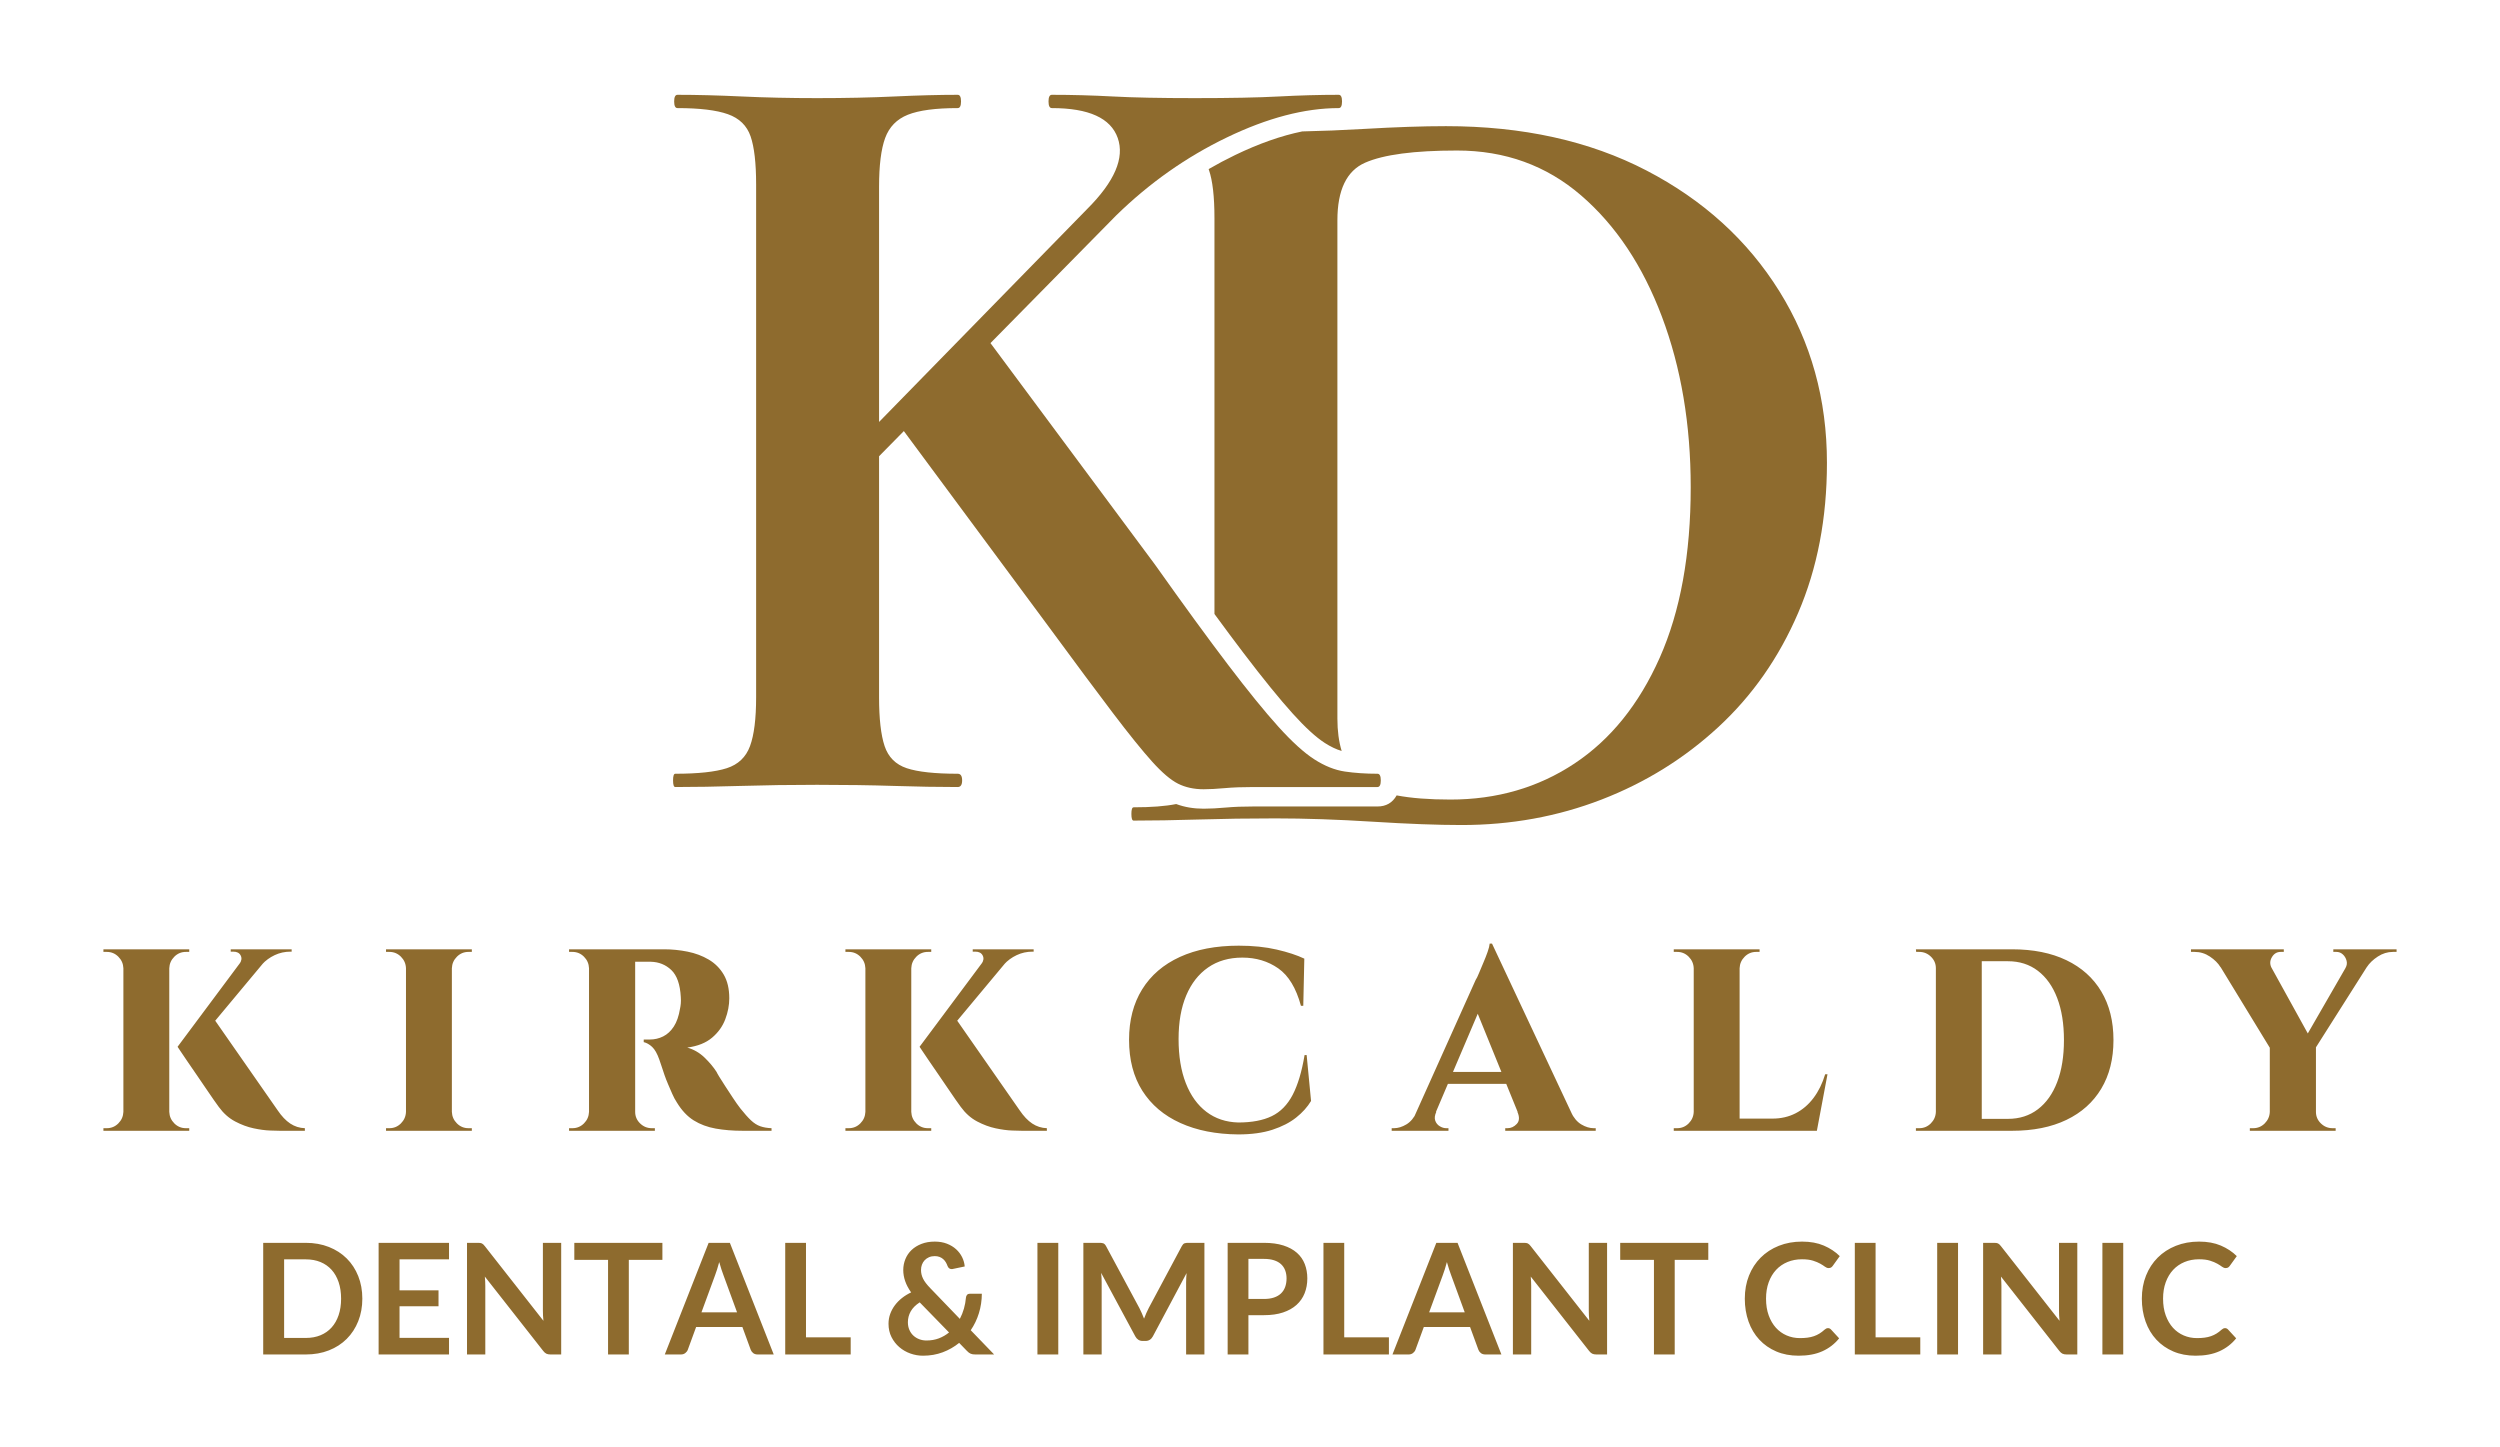
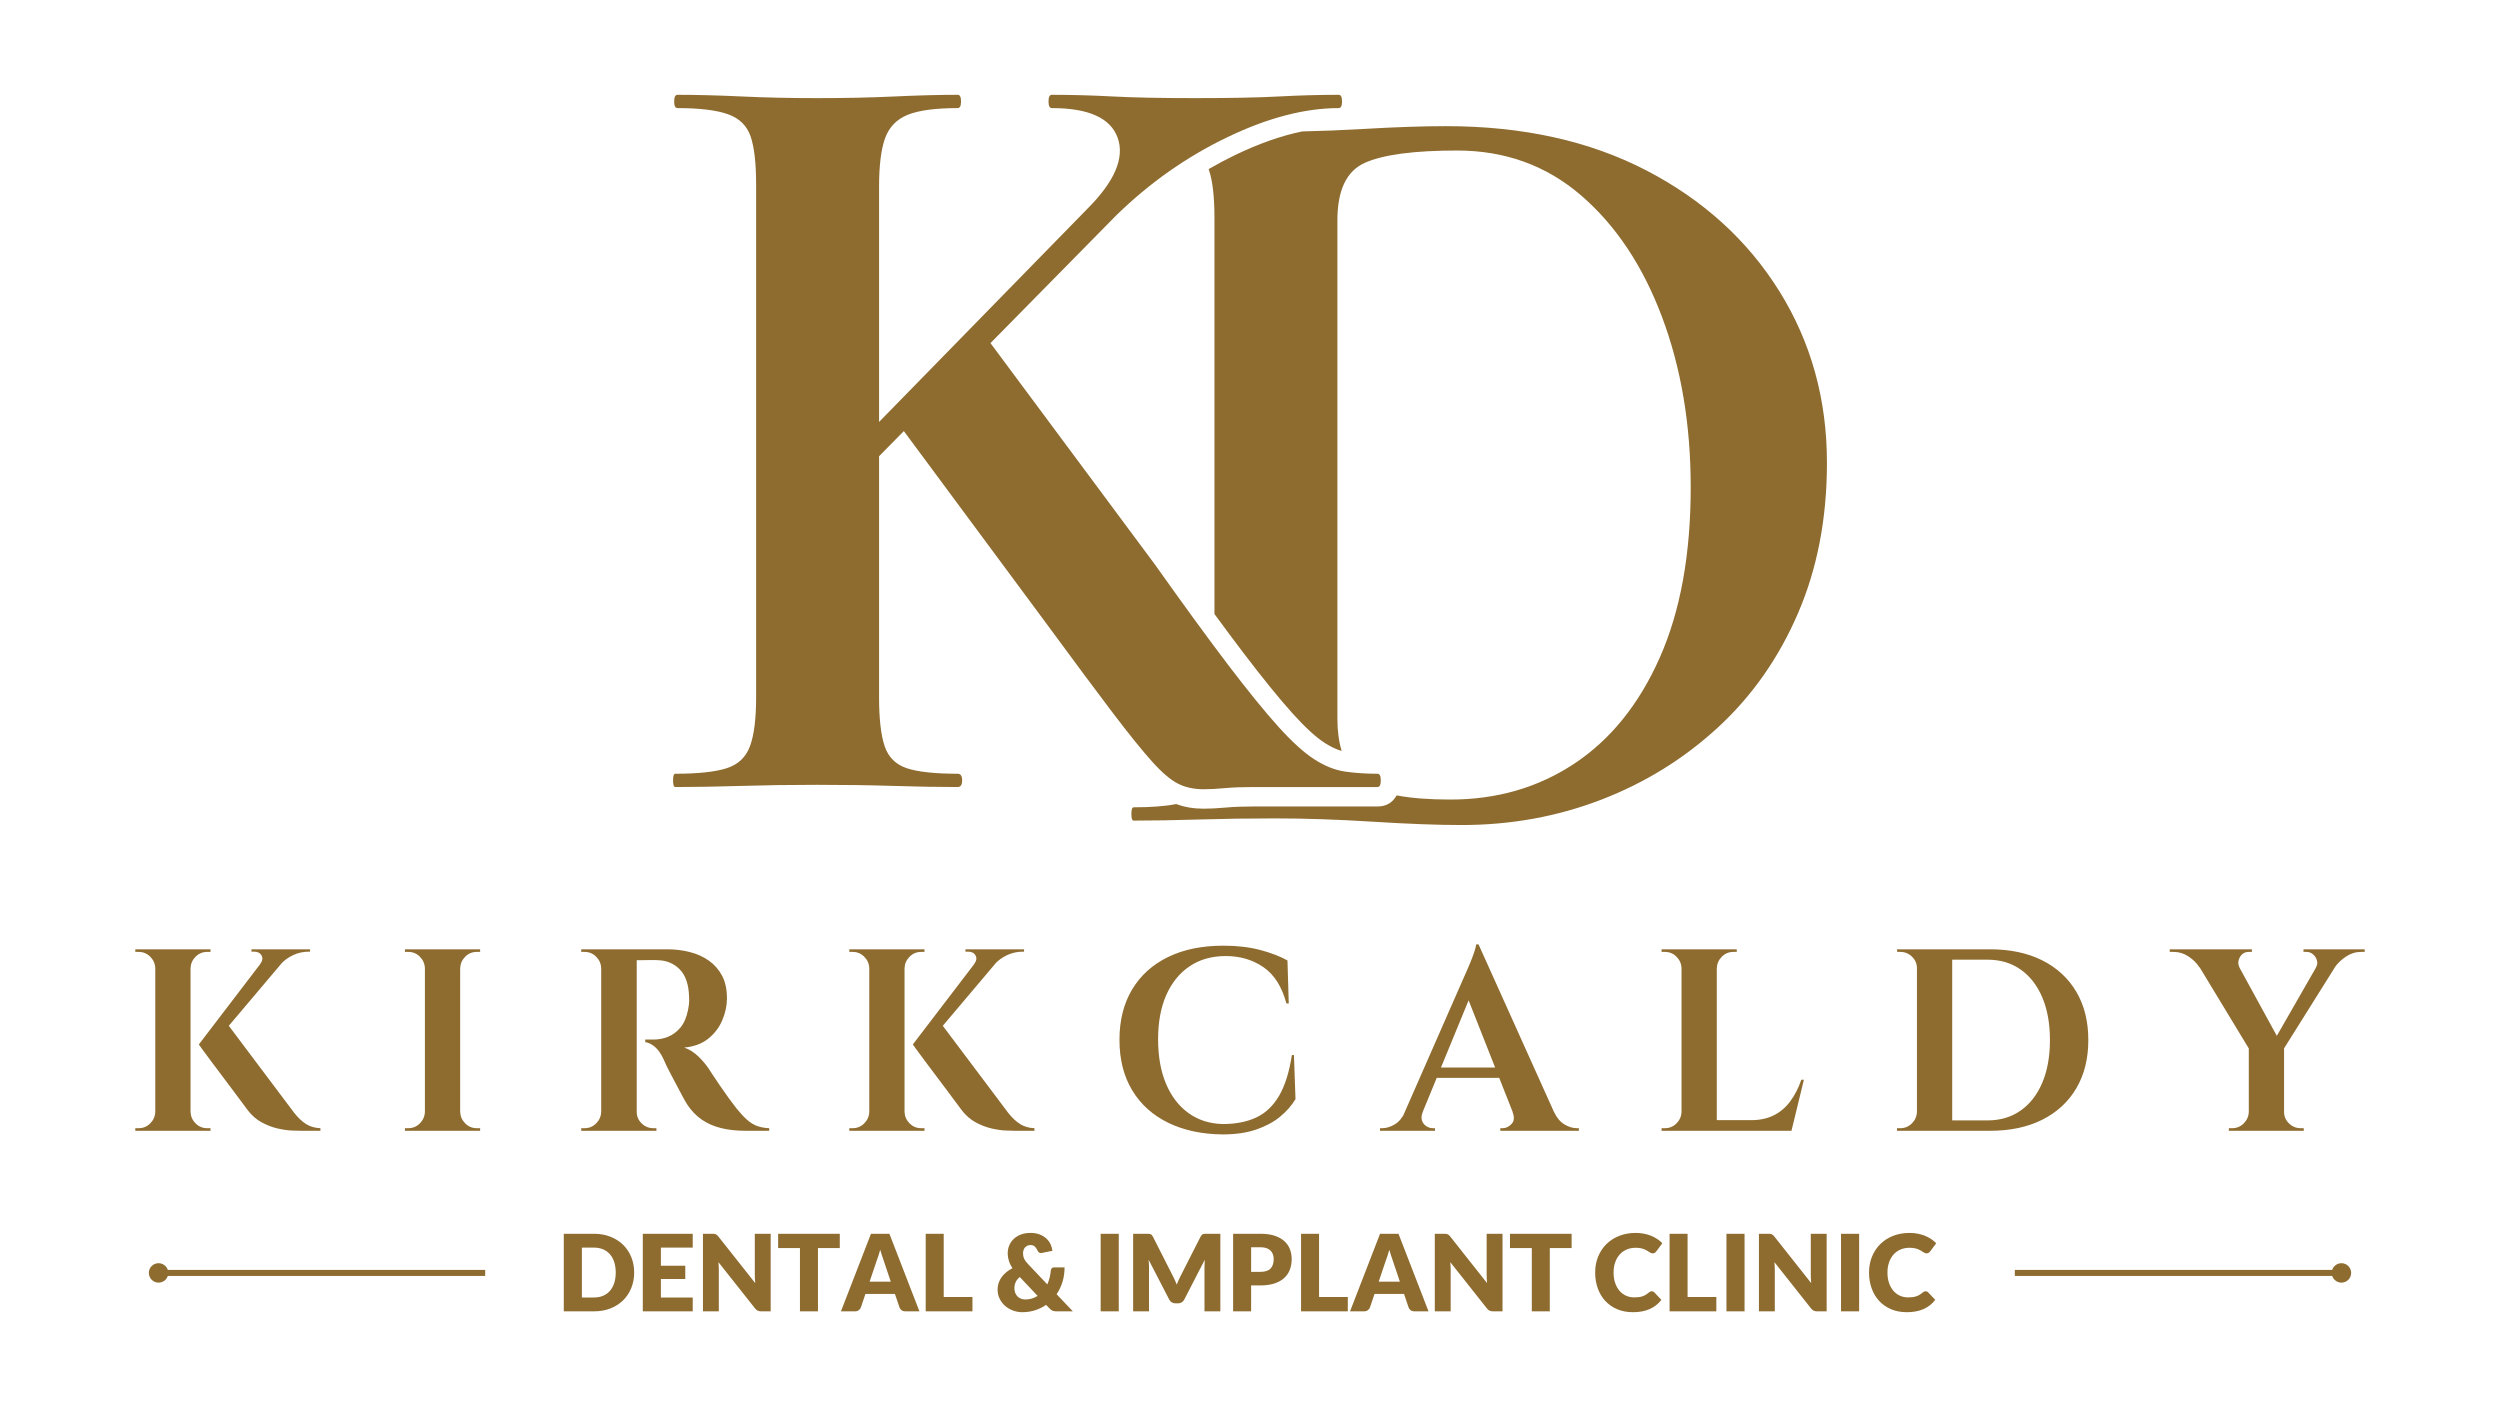
- <svg xmlns="http://www.w3.org/2000/svg" viewBox="0 0 1080 625" width="1080" height="625" role="img" aria-label="Kirkcaldy Dental &amp; Implant Clinic">
+ <svg xmlns="http://www.w3.org/2000/svg" viewBox="0 0 1080 606" width="1080" height="606" role="img" aria-label="Kirkcaldy Dental &amp; Implant Clinic">
  <g fill="#8E6B2E">
    <path d="M631.344 356.414Q616.034 356.414 593.067 354.978Q570.1 353.543 550.962 353.543Q533.737 353.543 517.947 354.022Q502.158 354.5 489.718 354.5Q488.761 354.5 488.761 351.629Q488.761 348.758 489.718 348.758Q501.102 348.758 508.117 347.349Q513.529 349.357 519.947 349.357Q524.156 349.357 529.799 348.844Q534.683 348.4 541.478 348.4H595.067Q600.653 348.4 603.353 343.61Q612.783 345.409 626.56 345.409Q656.703 345.409 680.148 329.859Q703.593 314.309 716.99 284.165Q730.388 254.022 730.388 210.481Q730.388 169.811 717.947 136.797Q705.507 103.782 683.019 84.404Q660.531 65.026 629.431 65.026Q601.679 65.026 589.718 70.289Q577.756 75.553 577.756 95.17V310.481Q577.756 318.347 579.598 324.419Q576.101 323.393 572.337 320.972Q566.581 317.272 558.48 308.296Q549.865 298.749 537.16 282.044Q531.477 274.572 524.646 265.242V94.213Q524.646 80.337 522.254 73.4Q522.193 73.224 522.13 73.052Q527.761 69.779 533.641 66.945Q548.98 59.555 562.57 56.775Q575.115 56.517 589.239 55.696Q609.813 54.5 624.646 54.5Q674.407 54.5 711.249 73.639Q748.091 92.778 768.665 125.792Q789.239 158.806 789.239 199.955Q789.239 235.84 776.799 264.787Q764.359 293.734 742.349 314.069Q720.34 334.404 691.871 345.409Q663.402 356.414 631.344 356.414Z" />
    <path data-kd="K" d="M326.646 301.244V79.713Q326.646 65.837 324.254 58.9Q321.861 51.962 314.445 49.33Q307.029 46.699 292.675 46.699Q291.239 46.699 291.239 43.828Q291.239 40.957 292.675 40.957Q305.115 40.957 320.426 41.675Q335.737 42.392 352.962 42.392Q371.144 42.392 386.455 41.675Q401.766 40.957 413.727 40.957Q415.163 40.957 415.163 43.828Q415.163 46.699 413.727 46.699Q399.373 46.699 392.196 49.569Q385.019 52.44 382.388 59.617Q379.756 66.794 379.756 80.67V301.244Q379.756 315.12 382.148 322.297Q384.541 329.474 391.718 331.866Q398.895 334.258 413.727 334.258Q415.641 334.258 415.641 337.129Q415.641 340.0 413.727 340.0Q401.287 340.0 386.215 339.522Q371.144 339.043 352.962 339.043Q335.737 339.043 319.947 339.522Q304.158 340.0 291.718 340.0Q290.761 340.0 290.761 337.129Q290.761 334.258 291.718 334.258Q306.55 334.258 313.967 331.866Q321.383 329.474 324.014 322.297Q326.646 315.12 326.646 301.244ZM452.962 270.622 387.411 182.105 425.689 145.263 498.895 243.828Q517.555 270.144 530.474 287.129Q543.392 304.115 552.244 313.923Q561.096 323.732 567.794 328.038Q574.493 332.344 580.952 333.301Q587.411 334.258 595.067 334.258Q596.502 334.258 596.502 337.129Q596.502 340.0 595.067 340.0Q574.014 340.0 561.096 340.0Q548.177 340.0 541.478 340.0Q534.301 340.0 529.038 340.478Q523.775 340.957 519.947 340.957Q513.727 340.957 508.943 338.565Q504.158 336.172 497.699 328.995Q491.239 321.818 480.713 307.943Q470.187 294.067 452.962 270.622ZM346.263 216.555 469.708 90.239Q487.411 72.536 482.866 59.617Q478.321 46.699 454.397 46.699Q452.962 46.699 452.962 43.828Q452.962 40.957 454.397 40.957Q467.316 40.957 480.713 41.675Q494.11 42.392 516.12 42.392Q539.086 42.392 552.483 41.675Q565.88 40.957 578.321 40.957Q579.756 40.957 579.756 43.828Q579.756 46.699 578.321 46.699Q556.311 46.699 529.995 59.378Q503.679 72.057 482.148 93.11L359.182 217.99Z" />
-     <path d="M91.384 438.66 119.944 479.652Q122.52 483.46 125.376 485.364Q128.232 487.268 131.704 487.38V488.5H120.952Q119.832 488.5 116.696 488.388Q113.56 488.276 109.584 487.436Q105.608 486.596 101.576 484.468Q97.544 482.34 94.52 478.196Q93.848 477.3 92.28 475.06Q90.712 472.82 88.752 469.908Q86.792 466.996 84.664 463.916Q82.536 460.836 80.744 458.204Q78.952 455.572 77.832 453.892Q76.712 452.212 76.712 452.212ZM118.04 410.884 84.328 451.316 76.712 452.212 107.512 410.884ZM125.992 410.1V411.108H125.544Q121.848 411.108 118.656 412.62Q115.464 414.132 113.224 416.596L103.48 416.372Q104.824 414.468 103.984 412.788Q103.144 411.108 100.792 411.108H99.672V410.1H125.544ZM73.128 410.1V488.5H53.304V410.1ZM53.64 480.324V488.5H44.68V487.38Q44.792 487.38 45.408 487.38Q46.024 487.38 46.136 487.38Q49.048 487.38 51.12 485.308Q53.192 483.236 53.304 480.324ZM53.64 418.276H53.304Q53.192 415.364 51.12 413.292Q49.048 411.22 46.136 411.22Q46.024 411.22 45.408 411.22Q44.792 411.22 44.68 411.22V410.1H53.64ZM72.792 480.324H73.128Q73.24 483.236 75.312 485.308Q77.384 487.38 80.296 487.38Q80.52 487.38 81.136 487.38Q81.752 487.38 81.752 487.38V488.5H72.792ZM72.792 418.276V410.1H81.752V411.22Q81.64 411.22 81.08 411.22Q80.52 411.22 80.296 411.22Q77.384 411.22 75.312 413.292Q73.24 415.364 73.128 418.276ZM195.208 410.1V488.5H175.384V410.1ZM175.72 480.324V488.5H166.76V487.38Q166.76 487.38 167.488 487.38Q168.216 487.38 168.216 487.38Q171.128 487.38 173.2 485.308Q175.272 483.236 175.384 480.324ZM175.72 418.276H175.384Q175.272 415.364 173.2 413.292Q171.128 411.22 168.216 411.22Q168.216 411.22 167.488 411.22Q166.76 411.22 166.76 411.22V410.1H175.72ZM194.872 480.324H195.208Q195.32 483.236 197.392 485.308Q199.464 487.38 202.376 487.38Q202.376 487.38 203.048 487.38Q203.72 487.38 203.832 487.38V488.5H194.872ZM194.872 418.276V410.1H203.832V411.22Q203.72 411.22 203.048 411.22Q202.376 411.22 202.376 411.22Q199.464 411.22 197.392 413.292Q195.32 415.364 195.208 418.276ZM272.936 410.1H286.936Q291.976 410.1 297.016 411.108Q302.056 412.116 306.144 414.524Q310.232 416.932 312.64 421.02Q315.048 425.108 315.048 431.268Q315.048 435.748 313.312 440.34Q311.576 444.932 307.6 448.292Q303.624 451.652 296.904 452.548Q301.16 453.78 304.352 456.86Q307.544 459.94 309.56 463.076Q309.672 463.412 310.68 465.092Q311.688 466.772 313.312 469.236Q314.936 471.7 316.616 474.276Q318.296 476.852 319.864 478.868Q322.44 482.116 324.4 483.964Q326.36 485.812 328.432 486.54Q330.504 487.268 333.304 487.38V488.5H320.872Q314.488 488.5 309.168 487.548Q303.848 486.596 299.704 484.02Q295.56 481.444 292.424 476.292Q291.304 474.612 290.408 472.54Q289.512 470.468 288.616 468.396Q287.72 466.324 287.048 464.364Q286.376 462.404 285.816 460.668Q285.256 458.932 284.808 457.7Q283.464 453.892 281.728 452.268Q279.992 450.644 278.088 450.196V449.076Q278.424 449.076 279.264 449.076Q280.104 449.076 280.664 449.076Q283.8 449.076 286.488 447.732Q289.176 446.388 291.08 443.476Q292.984 440.564 293.768 435.748Q293.992 434.74 294.104 433.508Q294.216 432.276 294.104 430.708Q293.656 422.532 290.016 419.06Q286.376 415.588 281.112 415.476Q279.992 415.476 278.648 415.476Q277.304 415.476 276.072 415.476Q274.84 415.476 274.056 415.476Q274.056 415.476 273.776 414.132Q273.496 412.788 273.216 411.444Q272.936 410.1 272.936 410.1ZM274.392 410.1V488.5H254.456V410.1ZM254.792 480.324V488.5H245.832V487.38Q246.056 487.38 246.616 487.38Q247.176 487.38 247.288 487.38Q250.2 487.38 252.272 485.308Q254.344 483.236 254.456 480.324ZM254.792 418.276H254.456Q254.344 415.364 252.272 413.292Q250.2 411.22 247.288 411.22Q247.176 411.22 246.616 411.22Q246.056 411.22 245.832 411.22V410.1H254.792ZM274.056 480.324H274.392Q274.392 483.236 276.52 485.308Q278.648 487.38 281.56 487.38Q281.784 487.38 282.288 487.38Q282.792 487.38 282.904 487.38V488.5H274.056ZM411.928 438.66 440.488 479.652Q443.064 483.46 445.92 485.364Q448.776 487.268 452.248 487.38V488.5H441.496Q440.376 488.5 437.24 488.388Q434.104 488.276 430.128 487.436Q426.152 486.596 422.12 484.468Q418.088 482.34 415.064 478.196Q414.392 477.3 412.824 475.06Q411.256 472.82 409.296 469.908Q407.336 466.996 405.208 463.916Q403.08 460.836 401.288 458.204Q399.496 455.572 398.376 453.892Q397.256 452.212 397.256 452.212ZM438.584 410.884 404.872 451.316 397.256 452.212 428.056 410.884ZM446.536 410.1V411.108H446.088Q442.392 411.108 439.2 412.62Q436.008 414.132 433.768 416.596L424.024 416.372Q425.368 414.468 424.528 412.788Q423.688 411.108 421.336 411.108H420.216V410.1H446.088ZM393.672 410.1V488.5H373.848V410.1ZM374.184 480.324V488.5H365.224V487.38Q365.336 487.38 365.952 487.38Q366.568 487.38 366.68 487.38Q369.592 487.38 371.664 485.308Q373.736 483.236 373.848 480.324ZM374.184 418.276H373.848Q373.736 415.364 371.664 413.292Q369.592 411.22 366.68 411.22Q366.568 411.22 365.952 411.22Q365.336 411.22 365.224 411.22V410.1H374.184ZM393.336 480.324H393.672Q393.784 483.236 395.856 485.308Q397.928 487.38 400.84 487.38Q401.064 487.38 401.68 487.38Q402.296 487.38 402.296 487.38V488.5H393.336ZM393.336 418.276V410.1H402.296V411.22Q402.184 411.22 401.624 411.22Q401.064 411.22 400.84 411.22Q397.928 411.22 395.856 413.292Q393.784 415.364 393.672 418.276ZM564.472 455.796 566.376 475.62Q564.024 479.54 559.936 482.788Q555.848 486.036 549.688 488.052Q543.528 490.068 534.904 490.068Q520.568 489.956 509.928 485.14Q499.288 480.324 493.52 471.252Q487.752 462.18 487.752 449.188Q487.752 436.532 493.408 427.404Q499.064 418.276 509.704 413.404Q520.344 408.532 535.128 408.532Q544.312 408.532 551.536 410.212Q558.76 411.892 563.464 414.132L563.016 434.516H562.008Q558.872 422.98 552.208 418.332Q545.544 413.684 536.696 413.684Q528.072 413.684 521.912 417.94Q515.752 422.196 512.448 430.036Q509.144 437.876 509.144 448.852Q509.144 459.94 512.28 467.948Q515.416 475.956 521.184 480.324Q526.952 484.692 534.904 484.916Q543.752 484.916 549.408 482.172Q555.064 479.428 558.424 472.988Q561.784 466.548 563.576 455.796ZM644.552 407.636 682.184 487.828H658.664L636.264 432.724ZM620.472 480.324Q619.464 482.564 620.024 484.132Q620.584 485.7 621.984 486.54Q623.384 487.38 624.728 487.38H625.736V488.5H601.208V487.38Q601.208 487.38 601.712 487.38Q602.216 487.38 602.216 487.38Q604.792 487.38 607.536 485.756Q610.28 484.132 612.072 480.324ZM644.552 407.636 644.664 423.204 617 488.164H608.376L637.496 423.316Q638.056 422.532 638.896 420.46Q639.736 418.388 640.8 415.924Q641.864 413.46 642.648 411.22Q643.432 408.98 643.544 407.636ZM654.968 463.076V468.228H622.6V463.076ZM655.528 480.324H678.6Q680.392 484.132 683.136 485.756Q685.88 487.38 688.456 487.38Q688.456 487.38 688.904 487.38Q689.352 487.38 689.352 487.38V488.5H650.264V487.38H651.272Q653.512 487.38 655.248 485.532Q656.984 483.684 655.528 480.324ZM751.512 410.1V488.5H731.688V410.1ZM780.856 483.236 784.552 488.5H751.176V483.236ZM789.48 464.084 784.888 488.5H761.704L765.736 483.236Q771.224 483.236 775.704 480.94Q780.184 478.644 783.432 474.332Q786.68 470.02 788.472 464.084ZM732.024 480.324V488.5H723.064V487.38Q723.064 487.38 723.792 487.38Q724.52 487.38 724.52 487.38Q727.432 487.38 729.504 485.308Q731.576 483.236 731.688 480.324ZM732.024 418.276H731.688Q731.576 415.364 729.504 413.292Q727.432 411.22 724.52 411.22Q724.52 411.22 723.792 411.22Q723.064 411.22 723.064 411.22V410.1H732.024ZM751.176 418.276V410.1H760.136V411.22Q760.024 411.22 759.352 411.22Q758.68 411.22 758.68 411.22Q755.768 411.22 753.696 413.292Q751.624 415.364 751.512 418.276ZM869.224 410.1Q882.888 410.1 892.688 414.804Q902.488 419.508 907.752 428.3Q913.016 437.092 913.016 449.3Q913.016 461.508 907.752 470.3Q902.488 479.092 892.688 483.796Q882.888 488.5 869.224 488.5H841.672L841.56 483.348Q845.816 483.348 849.736 483.348Q853.656 483.348 856.904 483.348Q860.152 483.348 862.504 483.348Q864.856 483.348 866.144 483.348Q867.432 483.348 867.432 483.348Q874.936 483.348 880.368 479.204Q885.8 475.06 888.712 467.444Q891.624 459.828 891.624 449.3Q891.624 438.772 888.712 431.156Q885.8 423.54 880.368 419.396Q874.936 415.252 867.432 415.252Q867.432 415.252 866.088 415.252Q864.744 415.252 862.224 415.252Q859.704 415.252 856.4 415.252Q853.096 415.252 849.008 415.252Q844.92 415.252 840.44 415.252V410.1ZM856.12 410.1V488.5H836.296V410.1ZM836.632 480.324V488.5H827.672V487.38Q827.672 487.38 828.4 487.38Q829.128 487.38 829.128 487.38Q832.04 487.38 834.112 485.308Q836.184 483.236 836.296 480.324ZM836.632 418.276H836.296Q836.296 415.364 834.168 413.292Q832.04 411.22 829.128 411.22Q829.128 411.22 828.456 411.22Q827.784 411.22 827.784 411.22L827.672 410.1H836.632ZM976.968 410.212 1000.152 452.212 980.776 452.996 954.68 410.212ZM1000.488 452.436V488.5H980.552V452.436ZM1017.848 410.212H1027.256L999.144 454.564L992.872 453.556ZM1013.256 418.164Q1014.152 416.596 1013.704 414.972Q1013.256 413.348 1012.08 412.284Q1010.904 411.22 1009.336 411.22Q1009.336 411.22 1008.664 411.22Q1007.992 411.22 1007.992 411.22V410.1H1035.32V411.22H1033.752Q1030.28 411.22 1027.2 413.236Q1024.12 415.252 1022.44 417.828ZM981.336 418.164 959.272 417.828Q957.704 415.252 954.68 413.236Q951.656 411.22 948.072 411.22H946.504V410.1H986.6V411.22Q986.6 411.22 985.928 411.22Q985.256 411.22 985.256 411.22Q982.792 411.22 981.448 413.516Q980.104 415.812 981.336 418.164ZM980.888 480.324V488.5H971.928V487.38Q971.928 487.38 972.6 487.38Q973.272 487.38 973.384 487.38Q976.296 487.38 978.368 485.308Q980.44 483.236 980.552 480.324ZM1000.152 480.324H1000.488Q1000.488 483.236 1002.616 485.308Q1004.744 487.38 1007.656 487.38Q1007.656 487.38 1008.328 487.38Q1009.0 487.38 1009.0 487.38V488.5H1000.152Z" />
-     <path d="M156.525 561.018Q156.525 566.321 154.757 570.756Q152.99 575.192 149.788 578.393Q146.587 581.595 142.084 583.362Q137.582 585.13 132.113 585.13H113.704V536.906H132.113Q137.582 536.906 142.084 538.69Q146.587 540.474 149.788 543.659Q152.99 546.844 154.757 551.28Q156.525 555.715 156.525 561.018ZM147.354 561.018Q147.354 557.049 146.287 553.898Q145.219 550.746 143.252 548.562Q141.284 546.377 138.466 545.21Q135.648 544.043 132.113 544.043H122.741V577.993H132.113Q135.648 577.993 138.466 576.826Q141.284 575.659 143.252 573.474Q145.219 571.29 146.287 568.138Q147.354 564.987 147.354 561.018ZM193.977 536.906V544.043H172.6V557.416H189.441V564.32H172.6V577.96H193.977V585.13H163.562V536.906ZM206.45 536.906Q207.05 536.906 207.45 536.956Q207.851 537.006 208.167 537.156Q208.484 537.306 208.784 537.59Q209.085 537.873 209.451 538.34L234.764 570.589Q234.631 569.422 234.581 568.305Q234.531 567.188 234.531 566.221V536.906H242.435V585.13H237.799Q236.732 585.13 236.031 584.796Q235.331 584.463 234.664 583.596L209.451 551.48Q209.552 552.547 209.602 553.598Q209.652 554.648 209.652 555.515V585.13H201.748V536.906H206.45ZM286.156 536.906V544.276H271.649V585.13H262.678V544.276H248.104V536.906ZM334.247 585.13H327.31Q326.143 585.13 325.393 584.546Q324.642 583.963 324.309 583.096L320.707 573.257H300.73L297.129 583.096Q296.862 583.863 296.078 584.496Q295.294 585.13 294.16 585.13H287.19L306.133 536.906H315.304ZM303.032 566.921H318.406L312.536 550.88Q312.136 549.812 311.653 548.362Q311.169 546.911 310.702 545.21Q310.235 546.911 309.785 548.378Q309.335 549.846 308.901 550.946ZM348.187 577.726H367.497V585.13H339.216V536.906H348.187ZM403.815 536.372Q406.75 536.372 409.068 537.273Q411.386 538.173 413.037 539.674Q414.687 541.175 415.638 543.109Q416.588 545.043 416.755 547.111L411.519 548.212Q411.419 548.245 411.302 548.245Q411.186 548.245 411.086 548.245Q410.519 548.245 410.068 547.928Q409.618 547.611 409.351 546.944Q409.051 546.077 408.584 545.293Q408.117 544.51 407.45 543.926Q406.783 543.342 405.883 542.992Q404.983 542.642 403.815 542.642Q402.415 542.642 401.314 543.126Q400.213 543.609 399.446 544.426Q398.679 545.243 398.279 546.327Q397.879 547.411 397.879 548.612Q397.879 549.612 398.096 550.546Q398.313 551.48 398.779 552.414Q399.246 553.347 399.997 554.331Q400.747 555.315 401.848 556.449L414.654 569.756Q415.755 567.655 416.422 565.32Q417.089 562.986 417.289 560.584Q417.355 559.817 417.789 559.35Q418.222 558.884 418.99 558.884H424.159Q424.125 563.286 422.891 567.288Q421.658 571.29 419.356 574.658L429.461 585.13H421.391Q420.757 585.13 420.273 585.063Q419.79 584.997 419.356 584.813Q418.923 584.63 418.523 584.33Q418.122 584.029 417.689 583.563L414.354 580.127Q411.152 582.729 407.234 584.196Q403.315 585.664 398.746 585.664Q395.945 585.664 393.277 584.713Q390.609 583.763 388.508 581.962Q386.407 580.161 385.123 577.61Q383.839 575.058 383.839 571.857Q383.839 569.622 384.572 567.605Q385.306 565.587 386.607 563.853Q387.907 562.119 389.692 560.718Q391.476 559.317 393.61 558.317Q391.843 555.815 391.026 553.431Q390.208 551.046 390.208 548.678Q390.208 546.177 391.126 543.926Q392.043 541.675 393.794 540.007Q395.544 538.34 398.079 537.356Q400.614 536.372 403.815 536.372ZM392.209 571.19Q392.209 573.024 392.843 574.491Q393.477 575.959 394.577 576.976Q395.678 577.993 397.129 578.543Q398.579 579.094 400.213 579.094Q403.148 579.094 405.566 578.177Q407.984 577.259 409.985 575.625L397.312 562.619Q394.644 564.353 393.427 566.521Q392.209 568.688 392.209 571.19ZM457.175 585.13H448.171V536.906H457.175ZM492.226 565.12Q492.793 566.187 493.277 567.338Q493.76 568.488 494.227 569.656Q494.694 568.455 495.194 567.288Q495.695 566.12 496.261 565.053L510.535 538.34Q510.802 537.84 511.086 537.54Q511.369 537.239 511.719 537.106Q512.069 536.973 512.503 536.939Q512.936 536.906 513.537 536.906H520.307V585.13H512.403V553.981Q512.403 553.114 512.453 552.08Q512.503 551.046 512.603 549.979L498.029 577.326Q497.529 578.26 496.728 578.777Q495.928 579.294 494.861 579.294H493.627Q492.56 579.294 491.759 578.777Q490.959 578.26 490.459 577.326L475.685 549.879Q475.818 550.98 475.868 552.03Q475.918 553.081 475.918 553.981V585.13H468.014V536.906H474.784Q475.384 536.906 475.818 536.939Q476.251 536.973 476.602 537.106Q476.952 537.239 477.252 537.54Q477.552 537.84 477.819 538.34L492.226 565.12ZM539.316 568.155V585.13H530.345V536.906H546.053Q550.889 536.906 554.424 538.04Q557.959 539.174 560.26 541.208Q562.561 543.242 563.662 546.077Q564.762 548.912 564.762 552.28Q564.762 555.782 563.595 558.7Q562.428 561.618 560.093 563.719Q557.759 565.82 554.257 566.988Q550.755 568.155 546.053 568.155ZM539.316 561.151H546.053Q548.521 561.151 550.355 560.534Q552.189 559.917 553.39 558.767Q554.591 557.616 555.191 555.965Q555.791 554.315 555.791 552.28Q555.791 550.346 555.191 548.779Q554.591 547.211 553.39 546.111Q552.189 545.01 550.355 544.426Q548.521 543.843 546.053 543.843H539.316ZM580.704 577.726H600.013V585.13H571.733V536.906H580.704ZM648.604 585.13H641.667Q640.5 585.13 639.75 584.546Q638.999 583.963 638.666 583.096L635.064 573.257H615.088L611.486 583.096Q611.219 583.863 610.435 584.496Q609.651 585.13 608.518 585.13H601.547L620.49 536.906H629.661ZM617.389 566.921H632.763L626.893 550.88Q626.493 549.812 626.01 548.362Q625.526 546.911 625.059 545.21Q624.592 546.911 624.142 548.378Q623.692 549.846 623.258 550.946ZM658.276 536.906Q658.876 536.906 659.276 536.956Q659.676 537.006 659.993 537.156Q660.31 537.306 660.61 537.59Q660.91 537.873 661.277 538.34L686.59 570.589Q686.457 569.422 686.406 568.305Q686.356 567.188 686.356 566.221V536.906H694.26V585.13H689.625Q688.558 585.13 687.857 584.796Q687.157 584.463 686.49 583.596L661.277 551.48Q661.377 552.547 661.427 553.598Q661.477 554.648 661.477 555.515V585.13H653.573V536.906H658.276ZM737.982 536.906V544.276H723.475V585.13H714.504V544.276H699.93V536.906ZM789.708 573.758Q790.442 573.758 790.975 574.325L794.511 578.16Q791.576 581.795 787.29 583.729Q783.005 585.664 777.002 585.664Q771.632 585.664 767.347 583.829Q763.061 581.995 760.027 578.727Q756.992 575.458 755.374 570.923Q753.757 566.387 753.757 561.018Q753.757 555.582 755.558 551.063Q757.359 546.544 760.627 543.276Q763.895 540.007 768.448 538.19Q773 536.372 778.503 536.372Q783.872 536.372 787.891 538.09Q791.909 539.807 794.777 542.642L791.776 546.811Q791.509 547.211 791.092 547.511Q790.675 547.811 789.942 547.811Q789.175 547.811 788.374 547.211Q787.574 546.611 786.34 545.91Q785.106 545.21 783.222 544.61Q781.337 544.009 778.436 544.009Q775.034 544.009 772.183 545.193Q769.331 546.377 767.28 548.578Q765.229 550.779 764.079 553.931Q762.928 557.083 762.928 561.018Q762.928 565.087 764.079 568.255Q765.229 571.423 767.197 573.591Q769.165 575.759 771.833 576.909Q774.501 578.06 777.569 578.06Q779.403 578.06 780.887 577.86Q782.371 577.66 783.622 577.226Q784.872 576.793 785.99 576.109Q787.107 575.425 788.207 574.425Q788.541 574.125 788.908 573.941Q789.275 573.758 789.708 573.758ZM810.252 577.726H829.561V585.13H801.281V536.906H810.252ZM845.87 585.13H836.865V536.906H845.87ZM861.411 536.906Q862.011 536.906 862.411 536.956Q862.811 537.006 863.128 537.156Q863.445 537.306 863.745 537.59Q864.045 537.873 864.412 538.34L889.725 570.589Q889.591 569.422 889.541 568.305Q889.491 567.188 889.491 566.221V536.906H897.395V585.13H892.76Q891.692 585.13 890.992 584.796Q890.292 584.463 889.625 583.596L864.412 551.48Q864.512 552.547 864.562 553.598Q864.612 554.648 864.612 555.515V585.13H856.708V536.906H861.411ZM917.239 585.13H908.234V536.906H917.239ZM961.227 573.758Q961.961 573.758 962.494 574.325L966.03 578.16Q963.095 581.795 958.809 583.729Q954.524 585.664 948.521 585.664Q943.151 585.664 938.866 583.829Q934.581 581.995 931.546 578.727Q928.511 575.458 926.893 570.923Q925.276 566.387 925.276 561.018Q925.276 555.582 927.077 551.063Q928.878 546.544 932.146 543.276Q935.414 540.007 939.967 538.19Q944.519 536.372 950.022 536.372Q955.391 536.372 959.41 538.09Q963.428 539.807 966.296 542.642L963.295 546.811Q963.028 547.211 962.611 547.511Q962.194 547.811 961.461 547.811Q960.694 547.811 959.893 547.211Q959.093 546.611 957.859 545.91Q956.625 545.21 954.741 544.61Q952.856 544.009 949.955 544.009Q946.553 544.009 943.702 545.193Q940.85 546.377 938.799 548.578Q936.748 550.779 935.598 553.931Q934.447 557.083 934.447 561.018Q934.447 565.087 935.598 568.255Q936.748 571.423 938.716 573.591Q940.684 575.759 943.352 576.909Q946.02 578.06 949.088 578.06Q950.922 578.06 952.406 577.86Q953.89 577.66 955.141 577.226Q956.391 576.793 957.509 576.109Q958.626 575.425 959.726 574.425Q960.06 574.125 960.427 573.941Q960.794 573.758 961.227 573.758Z" />
+     <path d="M97.32 441.124 127.112 480.772Q129.688 484.02 132.32 485.644Q134.952 487.268 138.424 487.38V488.5H129.912Q128.792 488.5 126.048 488.388Q123.304 488.276 119.888 487.492Q116.472 486.708 113.056 484.86Q109.64 483.012 107.064 479.652Q106.616 479.092 104.936 476.796Q103.256 474.5 100.848 471.308Q98.44 468.116 95.808 464.588Q93.176 461.06 90.936 458.092Q88.696 455.124 87.296 453.164Q85.896 451.204 85.896 451.204ZM126.104 410.884 92.504 450.644 85.896 451.204 116.696 410.884ZM133.944 410.1V411.108H133.496Q129.8 411.108 126.608 412.62Q123.416 414.132 121.176 416.596L112.44 416.372Q113.896 414.468 113.0 412.788Q112.104 411.108 109.752 411.108H108.632V410.1H133.496ZM82.312 410.1V488.5H67.08V410.1ZM67.416 480.324V488.5H58.456V487.38Q58.568 487.38 59.184 487.38Q59.8 487.38 59.912 487.38Q62.824 487.38 64.896 485.308Q66.968 483.236 67.08 480.324ZM67.416 418.276H67.08Q66.968 415.364 64.896 413.292Q62.824 411.22 59.912 411.22Q59.8 411.22 59.184 411.22Q58.568 411.22 58.456 411.22V410.1H67.416ZM81.976 480.324H82.312Q82.424 483.236 84.496 485.308Q86.568 487.38 89.48 487.38Q89.592 487.38 90.208 487.38Q90.824 487.38 90.936 487.38V488.5H81.976ZM81.976 418.276V410.1H90.936V411.22Q90.824 411.22 90.208 411.22Q89.592 411.22 89.48 411.22Q86.568 411.22 84.496 413.292Q82.424 415.364 82.312 418.276ZM198.792 410.1V488.5H183.56V410.1ZM183.896 480.324V488.5H174.936V487.38Q174.936 487.38 175.664 487.38Q176.392 487.38 176.392 487.38Q179.304 487.38 181.376 485.308Q183.448 483.236 183.56 480.324ZM183.896 418.276H183.56Q183.448 415.364 181.376 413.292Q179.304 411.22 176.392 411.22Q176.392 411.22 175.664 411.22Q174.936 411.22 174.936 411.22V410.1H183.896ZM198.456 480.324H198.792Q198.904 483.236 200.976 485.308Q203.048 487.38 205.96 487.38Q205.96 487.38 206.632 487.38Q207.304 487.38 207.416 487.38V488.5H198.456ZM198.456 418.276V410.1H207.416V411.22Q207.304 411.22 206.632 411.22Q205.96 411.22 205.96 411.22Q203.048 411.22 200.976 413.292Q198.904 415.364 198.792 418.276ZM273.608 410.1H288.28Q293.32 410.1 297.968 411.276Q302.616 412.452 306.2 414.972Q309.784 417.492 311.912 421.468Q314.04 425.444 314.04 431.268Q314.04 435.972 312.024 440.732Q310.008 445.492 305.92 448.74Q301.832 451.988 295.56 452.548Q298.92 453.668 301.776 456.468Q304.632 459.268 306.424 462.068Q306.536 462.292 307.768 464.14Q309 465.988 310.848 468.732Q312.696 471.476 314.656 474.164Q316.616 476.852 318.184 478.868Q320.648 481.892 322.72 483.74Q324.792 485.588 327.088 486.428Q329.384 487.268 332.296 487.38V488.5H322.216Q316.168 488.5 311.464 487.324Q306.76 486.148 303.176 483.684Q299.592 481.22 296.904 477.188Q296.12 475.956 295.0 473.884Q293.88 471.812 292.592 469.348Q291.304 466.884 290.072 464.588Q288.84 462.292 287.944 460.444Q287.048 458.596 286.712 457.7Q285.144 454.228 283.072 452.38Q281 450.532 278.76 450.196V449.076Q278.984 449.076 280.104 449.076Q281.224 449.076 282.568 449.076Q285.592 449.076 288.56 447.9Q291.528 446.724 293.88 443.98Q296.232 441.236 297.24 436.308Q297.464 435.3 297.632 433.844Q297.8 432.388 297.688 430.708Q297.464 422.756 293.768 418.892Q290.072 415.028 284.36 414.804Q282.568 414.692 280.496 414.748Q278.424 414.804 276.8 414.804Q275.176 414.804 274.728 414.804Q274.728 414.692 274.448 413.572Q274.168 412.452 273.888 411.276Q273.608 410.1 273.608 410.1ZM275.064 410.1V488.5H259.72V410.1ZM260.056 480.324V488.5H251.096V487.38Q251.208 487.38 251.88 487.38Q252.552 487.38 252.552 487.38Q255.464 487.38 257.536 485.308Q259.608 483.236 259.72 480.324ZM260.056 418.276H259.72Q259.608 415.364 257.536 413.292Q255.464 411.22 252.552 411.22Q252.552 411.22 251.88 411.22Q251.208 411.22 251.096 411.22V410.1H260.056ZM274.728 480.324H275.064Q275.064 483.236 277.192 485.308Q279.32 487.38 282.232 487.38Q282.344 487.38 282.904 487.38Q283.464 487.38 283.576 487.38V488.5H274.728ZM405.768 441.124 435.56 480.772Q438.136 484.02 440.768 485.644Q443.4 487.268 446.872 487.38V488.5H438.36Q437.24 488.5 434.496 488.388Q431.752 488.276 428.336 487.492Q424.92 486.708 421.504 484.86Q418.088 483.012 415.512 479.652Q415.064 479.092 413.384 476.796Q411.704 474.5 409.296 471.308Q406.888 468.116 404.256 464.588Q401.624 461.06 399.384 458.092Q397.144 455.124 395.744 453.164Q394.344 451.204 394.344 451.204ZM434.552 410.884 400.952 450.644 394.344 451.204 425.144 410.884ZM442.392 410.1V411.108H441.944Q438.248 411.108 435.056 412.62Q431.864 414.132 429.624 416.596L420.888 416.372Q422.344 414.468 421.448 412.788Q420.552 411.108 418.2 411.108H417.08V410.1H441.944ZM390.76 410.1V488.5H375.528V410.1ZM375.864 480.324V488.5H366.904V487.38Q367.016 487.38 367.632 487.38Q368.248 487.38 368.36 487.38Q371.272 487.38 373.344 485.308Q375.416 483.236 375.528 480.324ZM375.864 418.276H375.528Q375.416 415.364 373.344 413.292Q371.272 411.22 368.36 411.22Q368.248 411.22 367.632 411.22Q367.016 411.22 366.904 411.22V410.1H375.864ZM390.424 480.324H390.76Q390.872 483.236 392.944 485.308Q395.016 487.38 397.928 487.38Q398.04 487.38 398.656 487.38Q399.272 487.38 399.384 487.38V488.5H390.424ZM390.424 418.276V410.1H399.384V411.22Q399.272 411.22 398.656 411.22Q398.04 411.22 397.928 411.22Q395.016 411.22 392.944 413.292Q390.872 415.364 390.76 418.276ZM558.984 455.796 559.656 474.836Q557.08 479.092 552.88 482.508Q548.68 485.924 542.576 487.996Q536.472 490.068 528.184 490.068Q514.856 489.956 504.776 485.084Q494.696 480.212 489.152 471.084Q483.608 461.956 483.608 449.188Q483.608 436.644 489.04 427.516Q494.472 418.388 504.552 413.46Q514.632 408.532 528.52 408.532Q537.368 408.532 544.368 410.38Q551.368 412.228 556.184 414.916L556.744 433.508H555.736Q552.824 422.644 545.824 417.828Q538.824 413.012 529.528 413.012Q520.456 413.012 513.904 417.436Q507.352 421.86 503.824 429.868Q500.296 437.876 500.296 448.964Q500.296 460.052 503.712 468.172Q507.128 476.292 513.4 480.828Q519.672 485.364 528.184 485.588Q536.696 485.588 542.744 482.732Q548.792 479.876 552.6 473.324Q556.408 466.772 558.088 455.796ZM638.728 407.972 674.68 487.828H656.424L632.68 427.684ZM614.648 480.324Q613.752 482.564 614.312 484.132Q614.872 485.7 616.216 486.54Q617.56 487.38 618.904 487.38H619.912V488.5H596.168V487.38Q596.168 487.38 596.672 487.38Q597.176 487.38 597.176 487.38Q599.752 487.38 602.496 485.756Q605.24 484.132 607.032 480.324ZM638.728 407.972 639.176 420.628 611.4 488.164H603.448L632.456 422.084Q632.68 421.636 633.464 419.844Q634.248 418.052 635.2 415.756Q636.152 413.46 636.88 411.276Q637.608 409.092 637.72 407.972ZM651.16 461.172V465.652H617.784V461.172ZM653.4 480.324H671.32Q673.112 484.132 675.856 485.756Q678.6 487.38 681.176 487.38Q681.176 487.38 681.624 487.38Q682.072 487.38 682.072 487.38V488.5H648.136V487.38H649.144Q651.272 487.38 653.008 485.532Q654.744 483.684 653.4 480.324ZM741.656 410.1V488.5H726.424V410.1ZM771.336 483.908 773.576 488.5H741.32V483.908ZM779.288 466.436 773.912 488.5H752.52L756.552 483.908Q762.152 483.908 766.352 481.78Q770.552 479.652 773.464 475.676Q776.376 471.7 778.168 466.436ZM726.76 480.324V488.5H717.8V487.38Q717.8 487.38 718.528 487.38Q719.256 487.38 719.256 487.38Q722.168 487.38 724.24 485.308Q726.312 483.236 726.424 480.324ZM726.76 418.276H726.424Q726.312 415.364 724.24 413.292Q722.168 411.22 719.256 411.22Q719.256 411.22 718.528 411.22Q717.8 411.22 717.8 411.22V410.1H726.76ZM741.32 418.276V410.1H750.28V411.22Q750.168 411.22 749.496 411.22Q748.824 411.22 748.824 411.22Q745.912 411.22 743.84 413.292Q741.768 415.364 741.656 418.276ZM859.704 410.1Q872.696 410.1 882.216 414.86Q891.736 419.62 896.944 428.412Q902.152 437.204 902.152 449.3Q902.152 461.396 896.944 470.188Q891.736 478.98 882.216 483.74Q872.696 488.5 859.704 488.5H833.496L833.384 484.02Q836.072 484.02 839.432 484.02Q842.792 484.02 846.152 484.02Q849.512 484.02 852.368 484.02Q855.224 484.02 856.904 484.02Q858.584 484.02 858.584 484.02Q866.872 484.02 872.92 479.764Q878.968 475.508 882.272 467.724Q885.576 459.94 885.576 449.3Q885.576 438.66 882.272 430.876Q878.968 423.092 872.92 418.836Q866.872 414.58 858.584 414.58Q858.584 414.58 856.792 414.58Q855 414.58 852.032 414.58Q849.064 414.58 845.592 414.58Q842.12 414.58 838.592 414.58Q835.064 414.58 832.264 414.58V410.1ZM843.352 410.1V488.5H828.12V410.1ZM828.456 480.324V488.5H819.496V487.38Q819.496 487.38 820.224 487.38Q820.952 487.38 820.952 487.38Q823.864 487.38 825.936 485.308Q828.008 483.236 828.12 480.324ZM828.456 418.276H828.12Q828.12 415.364 825.992 413.292Q823.864 411.22 820.952 411.22Q820.952 411.22 820.28 411.22Q819.608 411.22 819.608 411.22L819.496 410.1H828.456ZM963.192 410.212 985.928 451.764 971.928 453.668 945.608 410.212ZM986.712 452.436V488.5H971.48V452.436ZM1004.968 410.212H1013.48L985.592 454.676L980.104 453.556ZM1000.376 418.164Q1001.384 416.596 1000.936 414.972Q1000.488 413.348 999.256 412.284Q998.024 411.22 996.456 411.22Q996.456 411.22 995.784 411.22Q995.112 411.22 995.112 411.22V410.1H1021.544V411.22H1019.976Q1016.504 411.22 1013.48 413.236Q1010.456 415.252 1008.664 417.828ZM967.56 418.164 950.088 417.828Q948.52 415.252 945.496 413.236Q942.472 411.22 938.888 411.22H937.32V410.1H972.824V411.22Q972.824 411.22 972.152 411.22Q971.48 411.22 971.48 411.22Q968.904 411.22 967.616 413.516Q966.328 415.812 967.56 418.164ZM971.704 480.324V488.5H962.856V487.38Q962.856 487.38 963.528 487.38Q964.2 487.38 964.312 487.38Q967.224 487.38 969.296 485.308Q971.368 483.236 971.48 480.324ZM986.376 480.324H986.712Q986.712 483.236 988.84 485.308Q990.968 487.38 993.88 487.38Q993.88 487.38 994.552 487.38Q995.224 487.38 995.224 487.38V488.5H986.376Z" />
+     <path d="M273.959 549.733Q273.959 553.367 272.706 556.438Q271.452 559.508 269.175 561.751Q266.898 563.993 263.69 565.246Q260.481 566.5 256.571 566.5H243.553V532.989H256.571Q260.481 532.989 263.69 534.254Q266.898 535.519 269.175 537.75Q271.452 539.981 272.706 543.052Q273.959 546.122 273.959 549.733ZM266.001 549.733Q266.001 547.249 265.357 545.248Q264.713 543.247 263.505 541.856Q262.298 540.464 260.55 539.716Q258.802 538.969 256.571 538.969H251.373V560.52H256.571Q258.802 560.52 260.55 559.773Q262.298 559.025 263.505 557.633Q264.713 556.242 265.357 554.241Q266.001 552.24 266.001 549.733ZM299.259 532.989V538.969H285.505V546.789H296.039V552.539H285.505V560.52H299.259V566.5H277.685V532.989ZM307.769 532.989Q308.275 532.989 308.62 533.035Q308.965 533.081 309.241 533.207Q309.517 533.334 309.77 533.564Q310.023 533.794 310.345 534.185L326.261 554.31Q326.169 553.344 326.123 552.436Q326.077 551.527 326.077 550.722V532.989H332.931V566.5H328.883Q327.986 566.5 327.365 566.224Q326.744 565.948 326.169 565.212L310.368 545.248Q310.437 546.122 310.483 546.962Q310.529 547.801 310.529 548.537V566.5H303.675V532.989H307.769ZM362.785 532.989V539.153H353.355V566.5H345.581V539.153H336.151V532.989ZM397.193 566.5H391.167Q390.155 566.5 389.5 566.029Q388.844 565.557 388.591 564.821L386.613 558.979H373.871L371.893 564.821Q371.663 565.465 370.996 565.983Q370.329 566.5 369.363 566.5H363.291L376.263 532.989H384.221ZM375.665 553.689H384.819L381.737 544.512Q381.438 543.638 381.035 542.454Q380.633 541.269 380.242 539.889Q379.874 541.292 379.483 542.488Q379.092 543.684 378.747 544.558ZM407.681 560.29H420.101V566.5H399.907V532.989H407.681ZM445.171 532.621Q447.402 532.621 449.104 533.276Q450.806 533.932 451.979 535.002Q453.152 536.071 453.819 537.474Q454.486 538.877 454.647 540.349L450.047 541.269Q449.932 541.292 449.851 541.303Q449.771 541.315 449.679 541.315Q448.713 541.315 448.253 540.303Q447.724 539.107 447.023 538.486Q446.321 537.865 445.171 537.865Q444.366 537.865 443.768 538.164Q443.17 538.463 442.768 538.946Q442.365 539.429 442.158 540.073Q441.951 540.717 441.951 541.407Q441.951 542.005 442.055 542.557Q442.158 543.109 442.399 543.673Q442.641 544.236 443.067 544.834Q443.492 545.432 444.159 546.122L452.439 554.862Q453.06 553.482 453.428 551.987Q453.796 550.492 453.957 548.882Q454.003 548.238 454.382 547.87Q454.762 547.502 455.383 547.502H459.891Q459.891 550.86 458.994 553.769Q458.097 556.679 456.441 559.094L463.479 566.5H456.441Q455.912 566.5 455.498 566.442Q455.084 566.385 454.727 566.247Q454.371 566.109 454.049 565.856Q453.727 565.603 453.359 565.212L451.91 563.694Q449.725 565.212 447.138 566.04Q444.55 566.868 441.629 566.868Q439.628 566.868 437.707 566.178Q435.787 565.488 434.292 564.212Q432.797 562.935 431.877 561.118Q430.957 559.301 430.957 557.047Q430.957 555.529 431.428 554.172Q431.9 552.815 432.751 551.654Q433.602 550.492 434.786 549.537Q435.971 548.583 437.374 547.87Q436.293 546.191 435.81 544.581Q435.327 542.971 435.327 541.453Q435.327 539.659 435.982 538.061Q436.638 536.462 437.891 535.255Q439.145 534.047 440.974 533.334Q442.802 532.621 445.171 532.621ZM438.225 556.472Q438.225 557.576 438.558 558.473Q438.892 559.37 439.513 560.014Q440.134 560.658 440.996 561.014Q441.859 561.371 442.917 561.371Q444.458 561.371 445.781 560.968Q447.103 560.566 448.253 559.83L440.548 551.665Q439.283 552.7 438.754 553.919Q438.225 555.138 438.225 556.472ZM483.305 566.5H475.485V532.989H483.305ZM506.65 551.182Q507.11 552.056 507.536 552.999Q507.961 553.942 508.352 554.931Q508.743 553.919 509.18 552.965Q509.617 552.01 510.077 551.113L518.679 534.185Q518.909 533.748 519.15 533.506Q519.392 533.265 519.691 533.15Q519.99 533.035 520.37 533.012Q520.749 532.989 521.255 532.989H527.189V566.5H520.335V547.226Q520.335 545.823 520.473 544.19L511.595 561.417Q511.181 562.222 510.48 562.636Q509.778 563.05 508.881 563.05H507.823Q506.926 563.05 506.225 562.636Q505.523 562.222 505.109 561.417L496.185 544.167Q496.277 544.972 496.323 545.765Q496.369 546.559 496.369 547.226V566.5H489.515V532.989H495.449Q495.955 532.989 496.334 533.012Q496.714 533.035 497.013 533.15Q497.312 533.265 497.553 533.506Q497.795 533.748 498.025 534.185L506.65 551.182ZM540.483 555.299V566.5H532.709V532.989H544.531Q548.073 532.989 550.615 533.829Q553.156 534.668 554.801 536.14Q556.445 537.612 557.227 539.613Q558.009 541.614 558.009 543.937Q558.009 546.444 557.204 548.537Q556.399 550.63 554.743 552.125Q553.087 553.62 550.546 554.459Q548.004 555.299 544.531 555.299ZM540.483 549.434H544.531Q547.567 549.434 548.901 547.985Q550.235 546.536 550.235 543.937Q550.235 542.787 549.89 541.844Q549.545 540.901 548.844 540.222Q548.142 539.544 547.072 539.176Q546.003 538.808 544.531 538.808H540.483ZM569.831 560.29H582.251V566.5H562.057V532.989H569.831ZM617.119 566.5H611.093Q610.081 566.5 609.426 566.029Q608.77 565.557 608.517 564.821L606.539 558.979H593.797L591.819 564.821Q591.589 565.465 590.922 565.983Q590.255 566.5 589.289 566.5H583.217L596.189 532.989H604.147ZM595.591 553.689H604.745L601.663 544.512Q601.364 543.638 600.962 542.454Q600.559 541.269 600.168 539.889Q599.8 541.292 599.409 542.488Q599.018 543.684 598.673 544.558ZM623.927 532.989Q624.433 532.989 624.778 533.035Q625.123 533.081 625.399 533.207Q625.675 533.334 625.928 533.564Q626.181 533.794 626.503 534.185L642.419 554.31Q642.327 553.344 642.281 552.436Q642.235 551.527 642.235 550.722V532.989H649.089V566.5H645.041Q644.144 566.5 643.523 566.224Q642.902 565.948 642.327 565.212L626.526 545.248Q626.595 546.122 626.641 546.962Q626.687 547.801 626.687 548.537V566.5H619.833V532.989H623.927ZM678.943 532.989V539.153H669.513V566.5H661.739V539.153H652.309V532.989ZM713.558 557.829Q713.834 557.829 714.11 557.932Q714.386 558.036 714.639 558.289L717.721 561.532Q715.697 564.177 712.649 565.523Q709.602 566.868 705.439 566.868Q701.621 566.868 698.596 565.569Q695.572 564.269 693.467 561.981Q691.363 559.692 690.236 556.553Q689.109 553.413 689.109 549.733Q689.109 545.984 690.397 542.845Q691.685 539.705 693.996 537.428Q696.308 535.151 699.528 533.886Q702.748 532.621 706.635 532.621Q708.521 532.621 710.188 532.955Q711.856 533.288 713.305 533.875Q714.754 534.461 715.973 535.278Q717.192 536.094 718.135 537.083L715.513 540.602Q715.26 540.924 714.915 541.188Q714.57 541.453 713.949 541.453Q713.535 541.453 713.167 541.269Q712.799 541.085 712.385 540.821Q711.971 540.556 711.476 540.245Q710.982 539.935 710.303 539.67Q709.625 539.406 708.716 539.222Q707.808 539.038 706.589 539.038Q704.473 539.038 702.725 539.785Q700.977 540.533 699.723 541.925Q698.47 543.316 697.768 545.294Q697.067 547.272 697.067 549.733Q697.067 552.309 697.768 554.31Q698.47 556.311 699.678 557.679Q700.885 559.048 702.495 559.761Q704.105 560.474 705.945 560.474Q707.003 560.474 707.877 560.37Q708.751 560.267 709.498 560.014Q710.246 559.761 710.924 559.359Q711.603 558.956 712.293 558.358Q712.569 558.128 712.891 557.978Q713.213 557.829 713.558 557.829ZM729.037 560.29H741.457V566.5H721.263V532.989H729.037ZM753.647 566.5H745.827V532.989H753.647ZM763.951 532.989Q764.457 532.989 764.802 533.035Q765.147 533.081 765.423 533.207Q765.699 533.334 765.952 533.564Q766.205 533.794 766.527 534.185L782.443 554.31Q782.351 553.344 782.305 552.436Q782.259 551.527 782.259 550.722V532.989H789.113V566.5H785.065Q784.168 566.5 783.547 566.224Q782.926 565.948 782.351 565.212L766.55 545.248Q766.619 546.122 766.665 546.962Q766.711 547.801 766.711 548.537V566.5H759.857V532.989H763.951ZM803.143 566.5H795.323V532.989H803.143ZM831.87 557.829Q832.146 557.829 832.422 557.932Q832.698 558.036 832.951 558.289L836.033 561.532Q834.009 564.177 830.962 565.523Q827.914 566.868 823.751 566.868Q819.933 566.868 816.909 565.569Q813.884 564.269 811.779 561.981Q809.675 559.692 808.548 556.553Q807.421 553.413 807.421 549.733Q807.421 545.984 808.709 542.845Q809.997 539.705 812.308 537.428Q814.62 535.151 817.84 533.886Q821.06 532.621 824.947 532.621Q826.833 532.621 828.5 532.955Q830.168 533.288 831.617 533.875Q833.066 534.461 834.285 535.278Q835.504 536.094 836.447 537.083L833.825 540.602Q833.572 540.924 833.227 541.188Q832.882 541.453 832.261 541.453Q831.847 541.453 831.479 541.269Q831.111 541.085 830.697 540.821Q830.283 540.556 829.788 540.245Q829.294 539.935 828.615 539.67Q827.937 539.406 827.029 539.222Q826.12 539.038 824.901 539.038Q822.785 539.038 821.037 539.785Q819.289 540.533 818.035 541.925Q816.782 543.316 816.08 545.294Q815.379 547.272 815.379 549.733Q815.379 552.309 816.08 554.31Q816.782 556.311 817.989 557.679Q819.197 559.048 820.807 559.761Q822.417 560.474 824.257 560.474Q825.315 560.474 826.189 560.37Q827.063 560.267 827.811 560.014Q828.558 559.761 829.236 559.359Q829.915 558.956 830.605 558.358Q830.881 558.128 831.203 557.978Q831.525 557.829 831.87 557.829Z" />
  </g>
+   <line x1="68.5" y1="549.9" x2="209.6" y2="549.9" stroke="#8E6B2E" stroke-width="2.6" />
+   <circle cx="68.5" cy="549.9" r="4.2" fill="#8E6B2E" />
+   <line x1="870.4" y1="549.9" x2="1011.5" y2="549.9" stroke="#8E6B2E" stroke-width="2.6" />
+   <circle cx="1011.5" cy="549.9" r="4.2" fill="#8E6B2E" />
</svg>
